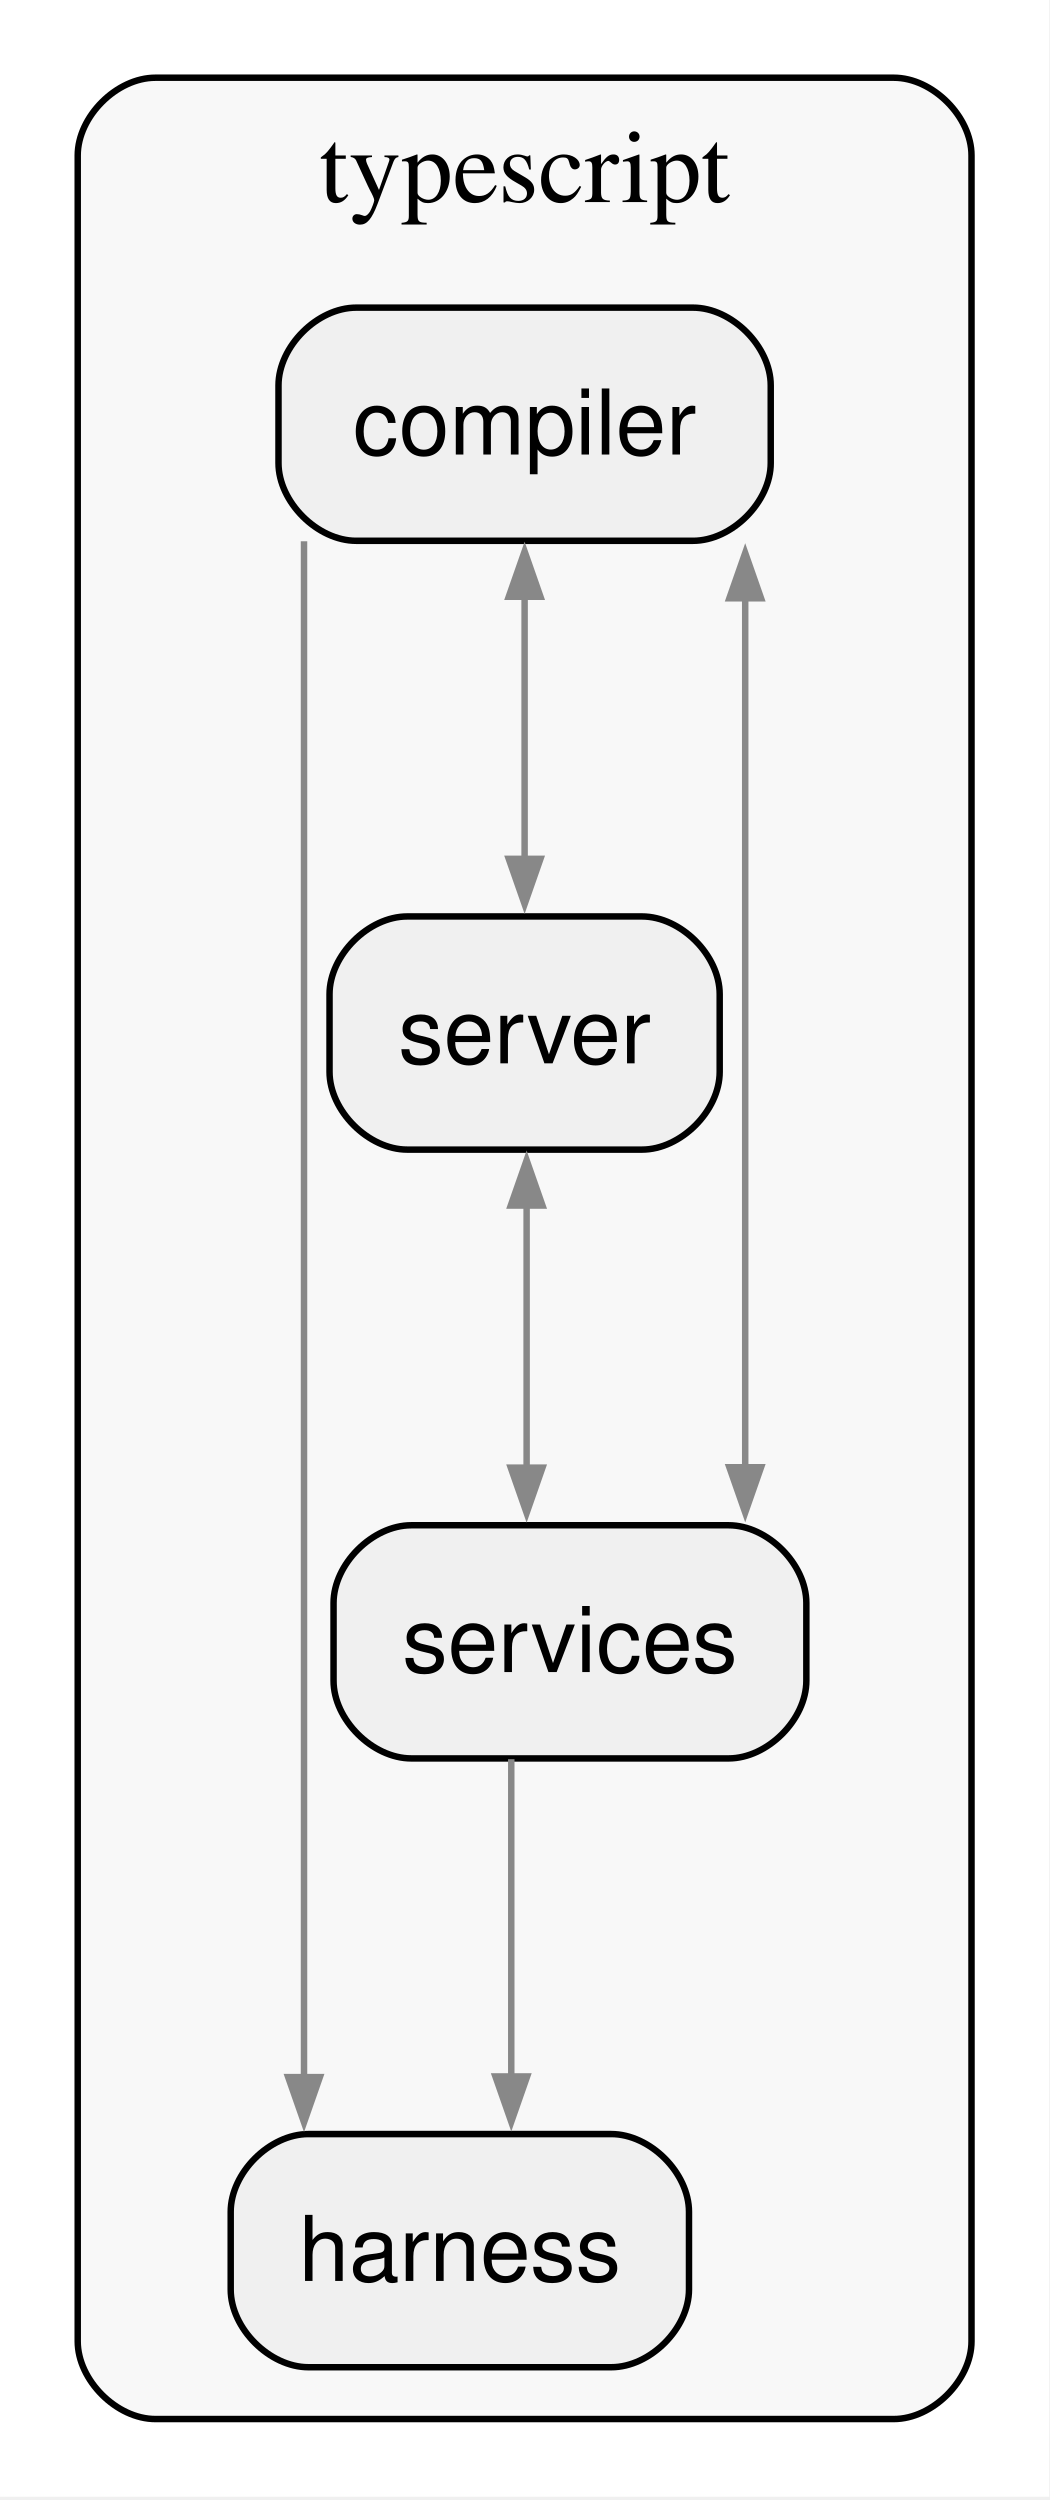
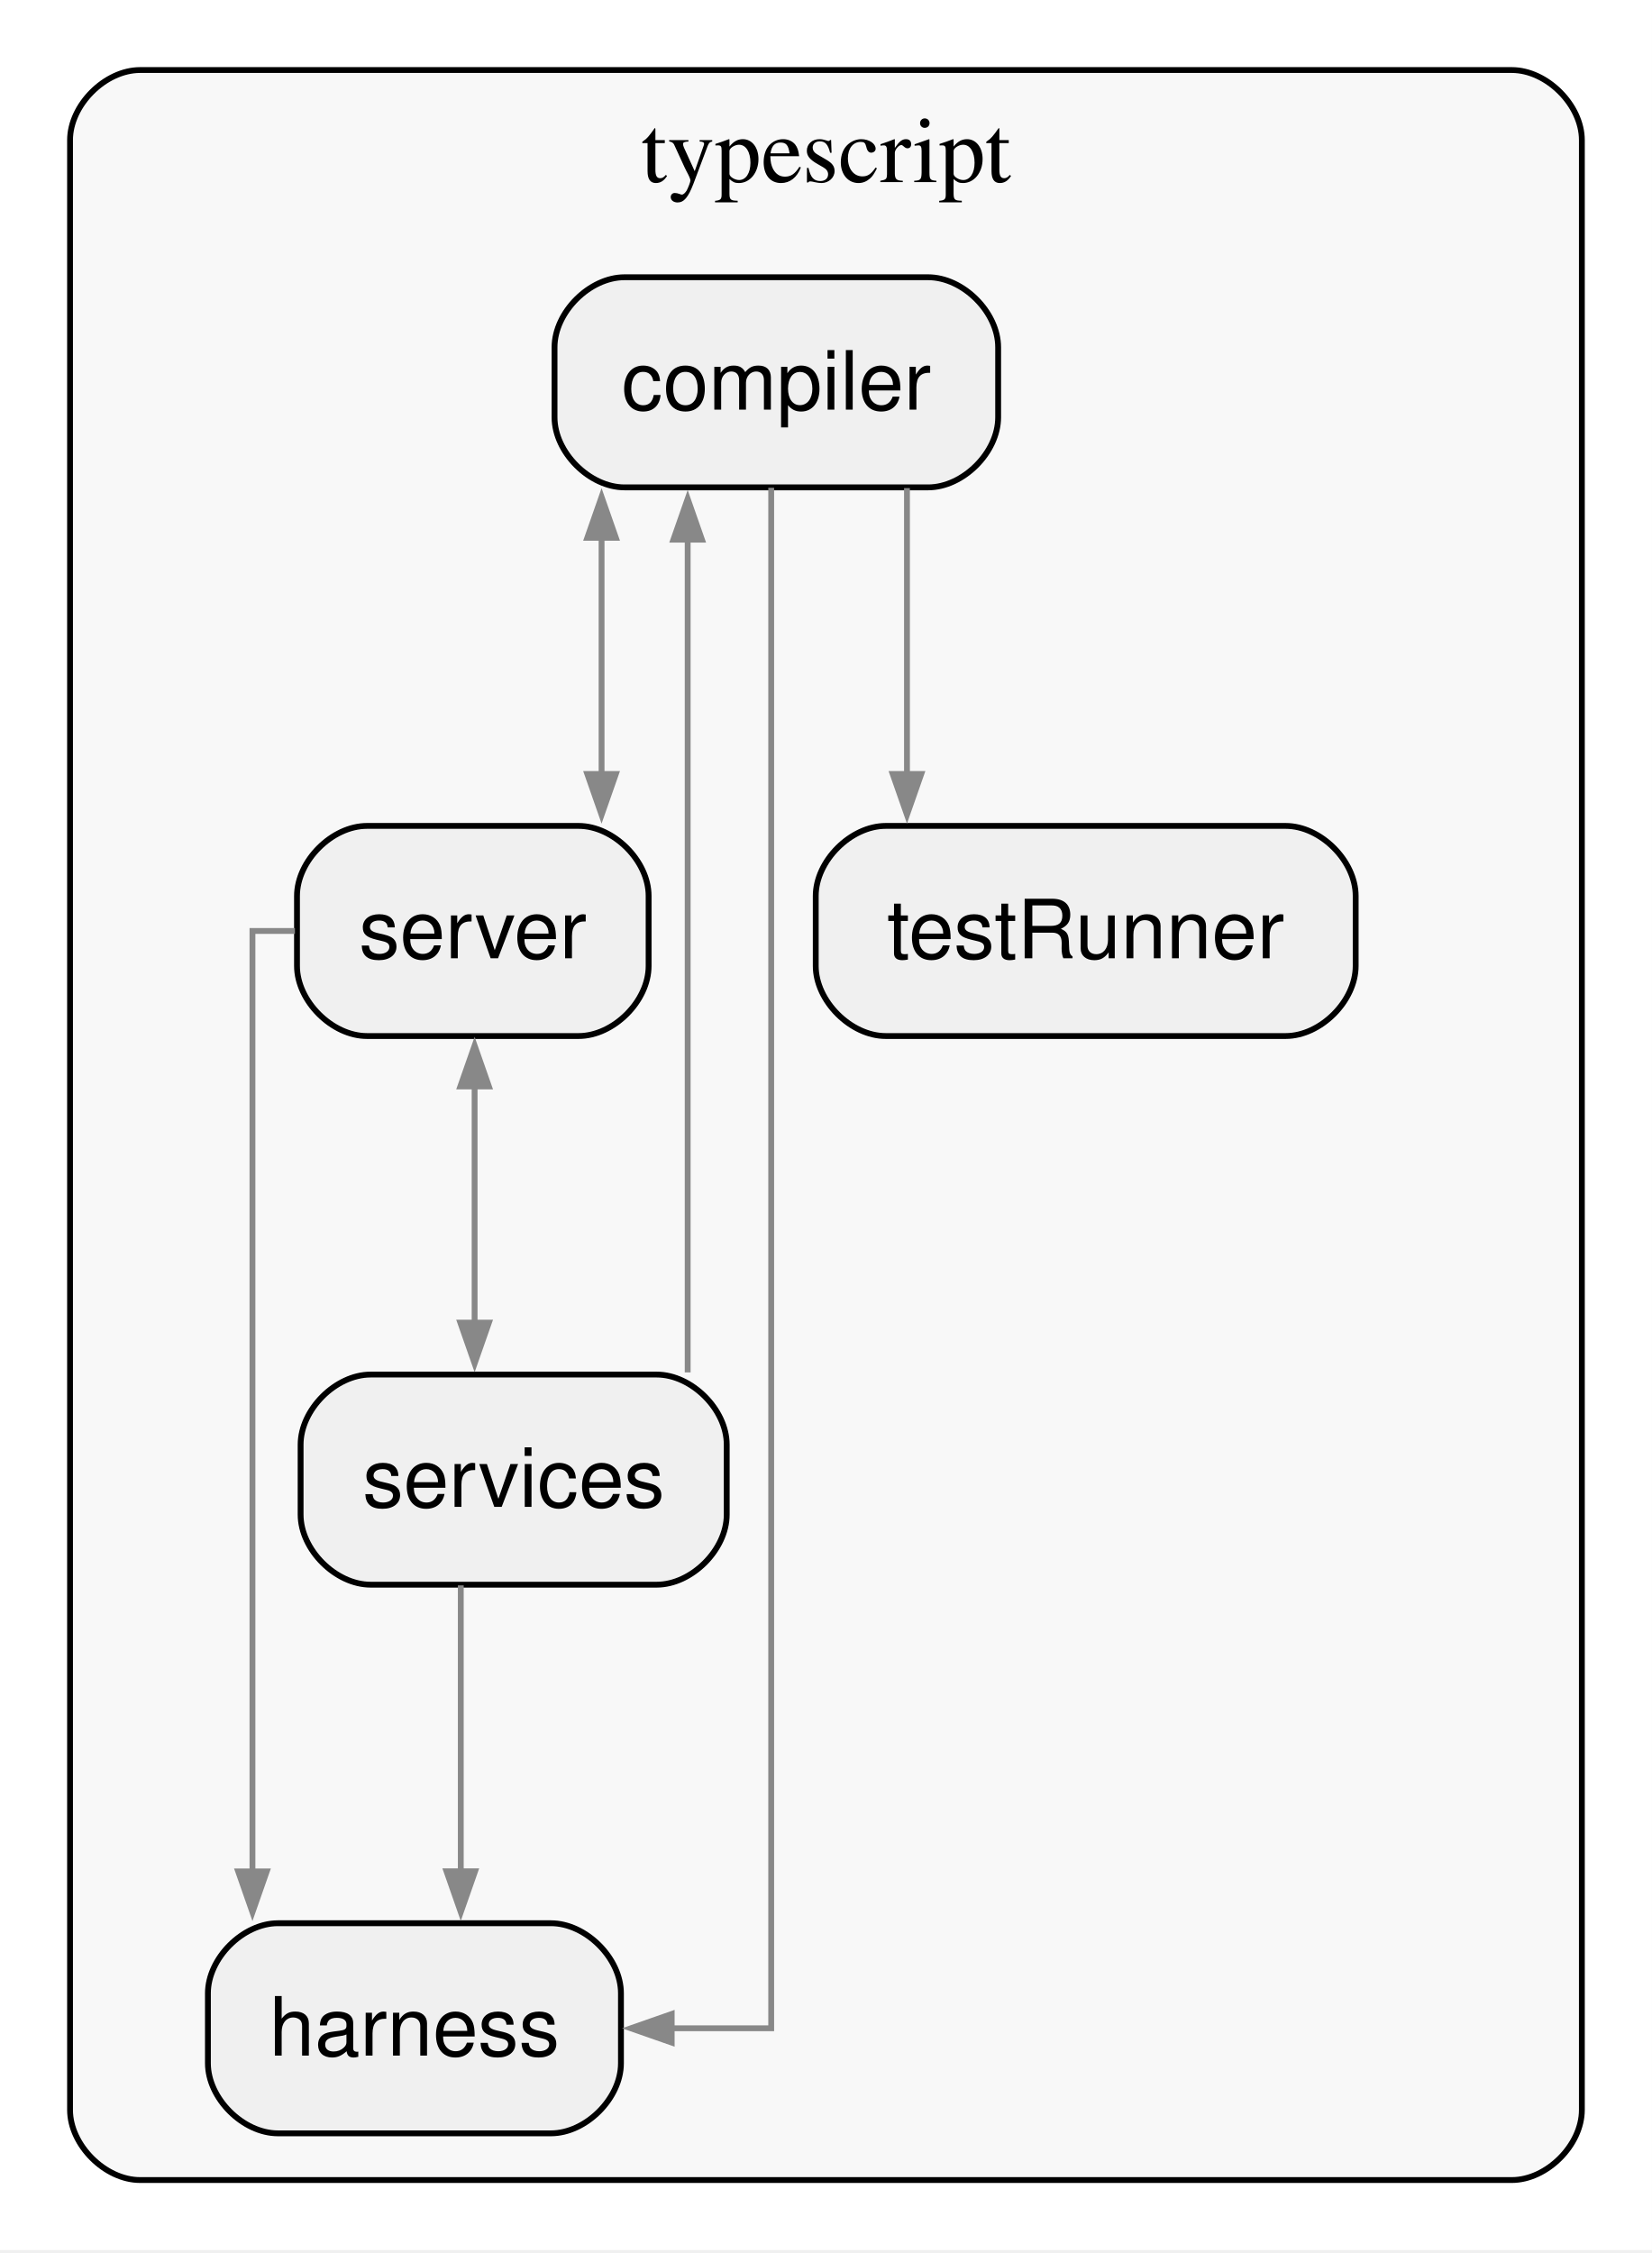
- <svg xmlns="http://www.w3.org/2000/svg" width="162pt" height="386pt" viewBox="0.00 0.00 162.00 386.00">
+ <svg xmlns="http://www.w3.org/2000/svg" width="283pt" height="386pt" viewBox="0.00 0.00 283.00 386.00">
  <g id="graph0" class="graph" transform="scale(1 1) rotate(0) translate(4 381.5)">
-     <polygon fill="white" stroke="none" points="-4,4 -4,-381.5 158,-381.5 158,4 -4,4" />
+     <polygon fill="white" stroke="none" points="-4,4 -4,-381.5 279,-381.5 279,4 -4,4" />
    <g id="clust1" class="cluster">
-       <path fill="#f8f8f8" stroke="black" d="M20,-8C20,-8 134,-8 134,-8 140,-8 146,-14 146,-20 146,-20 146,-357.5 146,-357.5 146,-363.5 140,-369.5 134,-369.5 134,-369.5 20,-369.5 20,-369.5 14,-369.5 8,-363.5 8,-357.5 8,-357.5 8,-20 8,-20 8,-14 14,-8 20,-8" />
-       <text xml:space="preserve" text-anchor="middle" x="77" y="-350.3" font-family="Times,serif" font-size="16.00">typescript</text>
+       <path fill="#f8f8f8" stroke="black" d="M20,-8C20,-8 255,-8 255,-8 261,-8 267,-14 267,-20 267,-20 267,-357.5 267,-357.5 267,-363.5 261,-369.5 255,-369.5 255,-369.5 20,-369.5 20,-369.5 14,-369.5 8,-363.5 8,-357.5 8,-357.5 8,-20 8,-20 8,-14 14,-8 20,-8" />
+       <text xml:space="preserve" text-anchor="middle" x="137.5" y="-350.3" font-family="Times,serif" font-size="16.00">typescript</text>
    </g>
    <g id="node1" class="node">
-       <path fill="#f0f0f0" stroke="black" d="M103,-334C103,-334 51,-334 51,-334 45,-334 39,-328 39,-322 39,-322 39,-310 39,-310 39,-304 45,-298 51,-298 51,-298 103,-298 103,-298 109,-298 115,-304 115,-310 115,-310 115,-322 115,-322 115,-328 109,-334 103,-334" />
-       <text xml:space="preserve" text-anchor="middle" x="77" y="-311.32" font-family="Helvetica,sans-Serif" font-size="14.00">compiler</text>
+       <path fill="#f0f0f0" stroke="black" d="M155,-334C155,-334 103,-334 103,-334 97,-334 91,-328 91,-322 91,-322 91,-310 91,-310 91,-304 97,-298 103,-298 103,-298 155,-298 155,-298 161,-298 167,-304 167,-310 167,-310 167,-322 167,-322 167,-328 161,-334 155,-334" />
+       <text xml:space="preserve" text-anchor="middle" x="129" y="-311.32" font-family="Helvetica,sans-Serif" font-size="14.00">compiler</text>
    </g>
    <g id="node2" class="node">
      <path fill="#f0f0f0" stroke="black" d="M90.38,-52C90.38,-52 43.62,-52 43.62,-52 37.62,-52 31.62,-46 31.62,-40 31.62,-40 31.62,-28 31.62,-28 31.62,-22 37.62,-16 43.62,-16 43.62,-16 90.38,-16 90.38,-16 96.38,-16 102.38,-22 102.38,-28 102.38,-28 102.38,-40 102.38,-40 102.38,-46 96.38,-52 90.38,-52" />
      <text xml:space="preserve" text-anchor="middle" x="67" y="-29.32" font-family="Helvetica,sans-Serif" font-size="14.00">harness</text>
    </g>
    <g id="edge1" class="edge">
-       <path fill="none" stroke="#888888" d="M42.94,-297.93C42.94,-297.93 42.94,-60.8 42.94,-60.8" />
-       <polygon fill="#888888" stroke="#888888" points="45.39,-60.8 42.94,-53.8 40.49,-60.8 45.39,-60.8" />
+       <path fill="none" stroke="#888888" d="M128.12,-297.93C128.12,-235.69 128.12,-34 128.12,-34 128.12,-34 111.07,-34 111.07,-34" />
+       <polygon fill="#888888" stroke="#888888" points="111.07,-31.55 104.07,-34 111.07,-36.45 111.07,-31.55" />
    </g>
    <g id="node3" class="node">
      <path fill="#f0f0f0" stroke="black" d="M95.12,-240C95.12,-240 58.88,-240 58.88,-240 52.88,-240 46.88,-234 46.88,-228 46.88,-228 46.88,-216 46.88,-216 46.88,-210 52.88,-204 58.88,-204 58.88,-204 95.12,-204 95.12,-204 101.12,-204 107.12,-210 107.12,-216 107.12,-216 107.12,-228 107.12,-228 107.12,-234 101.12,-240 95.12,-240" />
      <text xml:space="preserve" text-anchor="middle" x="77" y="-217.32" font-family="Helvetica,sans-Serif" font-size="14.00">server</text>
    </g>
    <g id="edge2" class="edge">
-       <path fill="none" stroke="#888888" d="M77,-289.36C77,-289.36 77,-248.9 77,-248.9" />
-       <polygon fill="#888888" stroke="#888888" points="74.55,-289.36 77,-296.36 79.45,-289.36 74.55,-289.36" />
-       <polygon fill="#888888" stroke="#888888" points="79.45,-248.9 77,-241.9 74.55,-248.9 79.45,-248.9" />
+       <path fill="none" stroke="#888888" d="M99.06,-289.36C99.06,-289.36 99.06,-248.9 99.06,-248.9" />
+       <polygon fill="#888888" stroke="#888888" points="96.61,-289.36 99.06,-296.36 101.51,-289.36 96.61,-289.36" />
+       <polygon fill="#888888" stroke="#888888" points="101.51,-248.9 99.06,-241.9 96.61,-248.9 101.51,-248.9" />
+     </g>
+     <g id="node5" class="node">
+       <path fill="#f0f0f0" stroke="black" d="M216.25,-240C216.25,-240 147.75,-240 147.75,-240 141.75,-240 135.75,-234 135.75,-228 135.75,-228 135.75,-216 135.75,-216 135.75,-210 141.75,-204 147.75,-204 147.75,-204 216.25,-204 216.25,-204 222.25,-204 228.25,-210 228.25,-216 228.25,-216 228.25,-228 228.25,-228 228.25,-234 222.25,-240 216.25,-240" />
+       <text xml:space="preserve" text-anchor="middle" x="182" y="-217.32" font-family="Helvetica,sans-Serif" font-size="14.00">testRunner</text>
+     </g>
+     <g id="edge3" class="edge">
+       <path fill="none" stroke="#888888" d="M151.38,-297.88C151.38,-297.88 151.38,-248.9 151.38,-248.9" />
+       <polygon fill="#888888" stroke="#888888" points="153.83,-248.9 151.38,-241.9 148.93,-248.9 153.83,-248.9" />
+     </g>
+     <g id="edge5" class="edge">
+       <path fill="none" stroke="#888888" d="M46.53,-222C42.24,-222 39.25,-222 39.25,-222 39.25,-222 39.25,-60.88 39.25,-60.88" />
+       <polygon fill="#888888" stroke="#888888" points="41.7,-60.88 39.25,-53.88 36.8,-60.88 41.7,-60.88" />
    </g>
    <g id="node4" class="node">
      <path fill="#f0f0f0" stroke="black" d="M108.5,-146C108.5,-146 59.5,-146 59.5,-146 53.5,-146 47.5,-140 47.5,-134 47.5,-134 47.5,-122 47.5,-122 47.5,-116 53.5,-110 59.5,-110 59.5,-110 108.5,-110 108.5,-110 114.5,-110 120.5,-116 120.5,-122 120.5,-122 120.5,-134 120.5,-134 120.5,-140 114.5,-146 108.5,-146" />
      <text xml:space="preserve" text-anchor="middle" x="84" y="-123.33" font-family="Helvetica,sans-Serif" font-size="14.00">services</text>
    </g>
-     <g id="edge3" class="edge">
-       <path fill="none" stroke="#888888" d="M111.06,-289.12C111.06,-289.12 111.06,-154.96 111.06,-154.96" />
-       <polygon fill="#888888" stroke="#888888" points="108.61,-289.12 111.06,-296.12 113.51,-289.12 108.61,-289.12" />
-       <polygon fill="#888888" stroke="#888888" points="113.51,-154.96 111.06,-147.96 108.61,-154.96 113.51,-154.96" />
-     </g>
-     <g id="edge5" class="edge">
+     <g id="edge6" class="edge">
      <path fill="none" stroke="#888888" d="M77.31,-195.36C77.31,-195.36 77.31,-154.9 77.31,-154.9" />
      <polygon fill="#888888" stroke="#888888" points="74.86,-195.36 77.31,-202.36 79.76,-195.36 74.86,-195.36" />
      <polygon fill="#888888" stroke="#888888" points="79.76,-154.9 77.31,-147.9 74.86,-154.9 79.76,-154.9" />
    </g>
    <g id="edge7" class="edge">
+       <path fill="none" stroke="#888888" d="M113.81,-146.37C113.81,-146.37 113.81,-289.04 113.81,-289.04" />
+       <polygon fill="#888888" stroke="#888888" points="111.36,-289.04 113.81,-296.04 116.26,-289.04 111.36,-289.04" />
+     </g>
+     <g id="edge8" class="edge">
      <path fill="none" stroke="#888888" d="M74.94,-109.88C74.94,-109.88 74.94,-60.9 74.94,-60.9" />
      <polygon fill="#888888" stroke="#888888" points="77.39,-60.9 74.94,-53.9 72.49,-60.9 77.39,-60.9" />
    </g>
  </g>
</svg>
